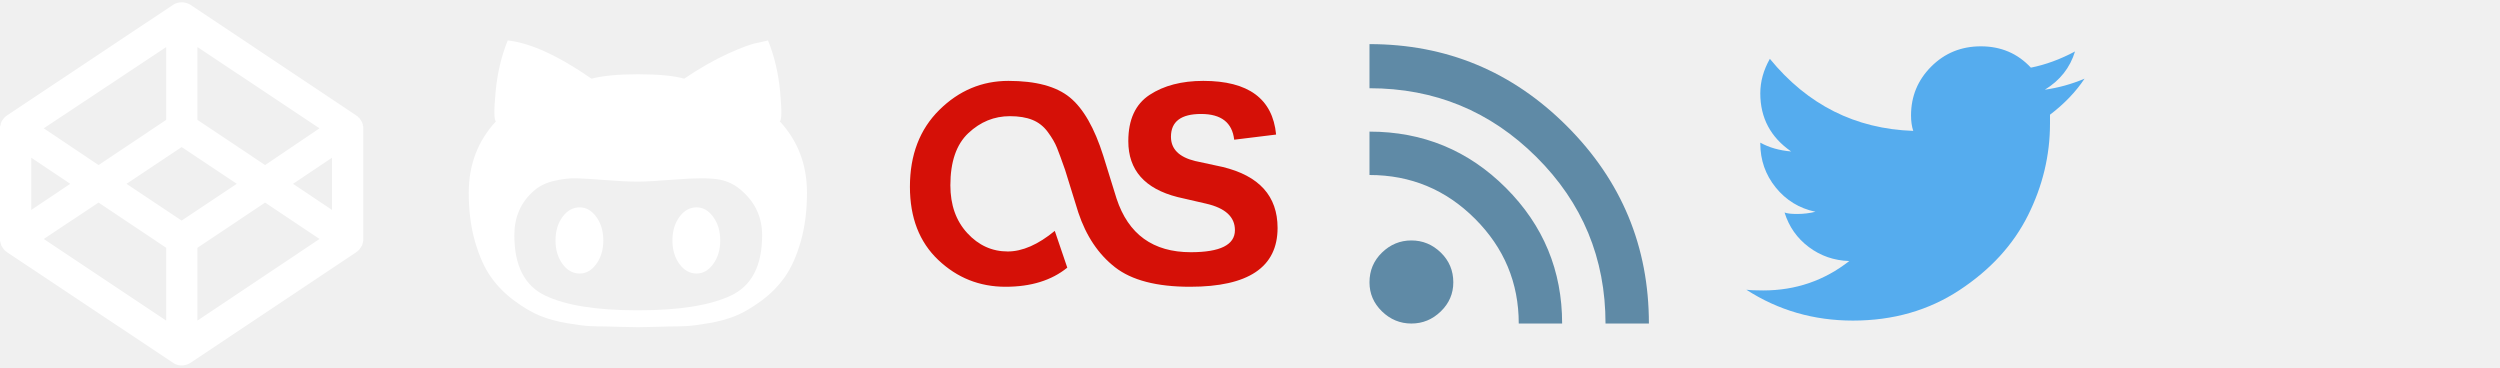
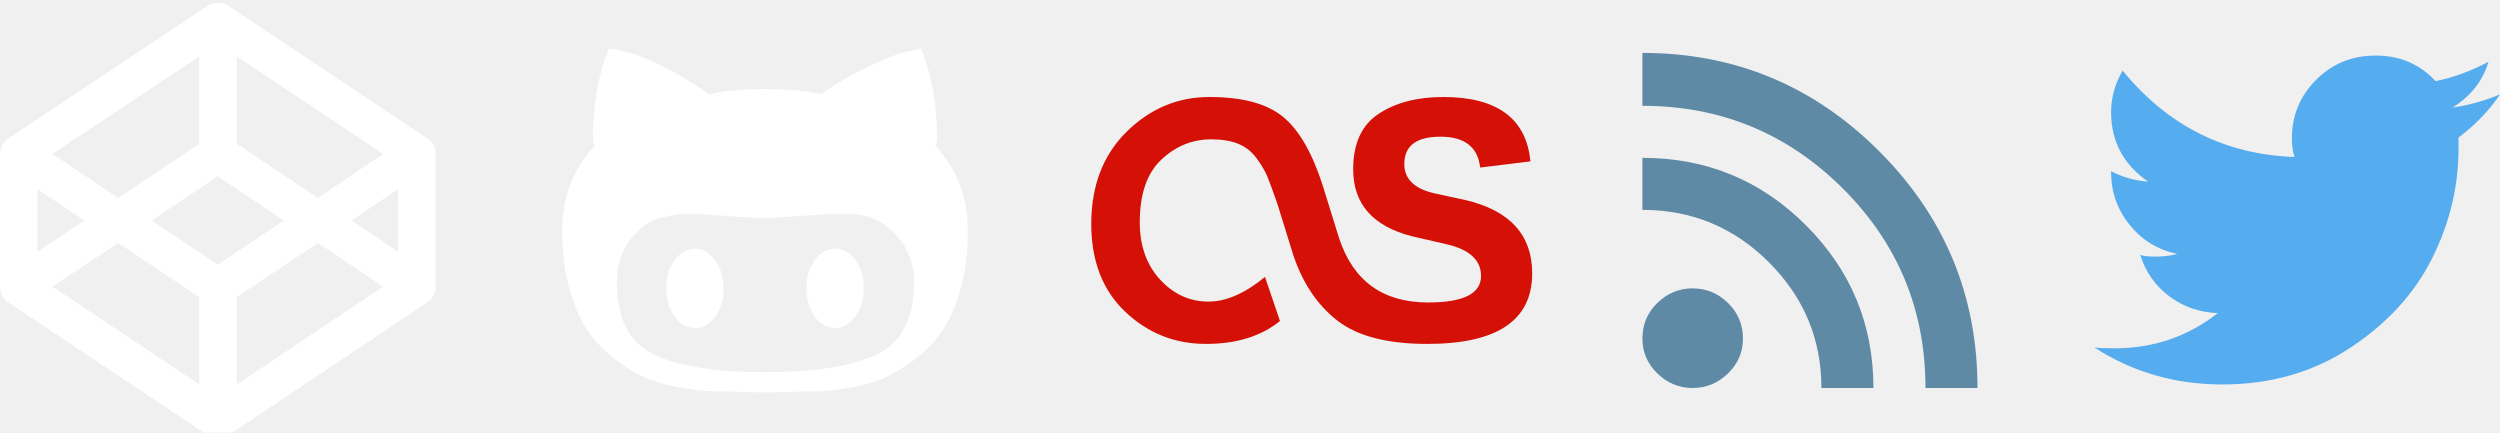
- <svg xmlns="http://www.w3.org/2000/svg" xmlns:xlink="http://www.w3.org/1999/xlink" width="272" height="40" viewBox="0 0 272 40">
-   <defs>
-     <g id="icon-codepen">
-       <path d="M39.52 13.76c0-0.040-0.040-0.040-0.040-0.080s0-0.080 0-0.16c-0.040 0-0.040-0.040-0.040-0.080s-0.040-0.080-0.040-0.12c0 0-0.040-0.040-0.040-0.080-0.040-0.040-0.040-0.080-0.080-0.12 0 0 0-0.040-0.040-0.080 0 0-0.040-0.040-0.080-0.080 0-0.040 0-0.040-0.040-0.080s-0.040-0.080-0.080-0.080-0.040-0.040-0.080-0.080-0.040-0.040-0.080-0.080c-0.040 0-0.040-0.040-0.080-0.040 0-0.040-0.040-0.040-0.040-0.040l-18.040-12.040c-0.6-0.36-1.32-0.36-1.88 0l-18.080 12.040c0 0 0 0-0.040 0.040 0 0-0.040 0.040-0.080 0.040 0 0.040-0.040 0.040-0.080 0.080s-0.040 0.040-0.080 0.080c0 0-0.040 0.040-0.080 0.080 0 0.040-0.040 0.040-0.040 0.080-0.040 0.040-0.080 0.080-0.080 0.080-0.040 0.040-0.040 0.080-0.040 0.080-0.040 0.040-0.040 0.080-0.080 0.12 0 0.040 0 0.080-0.040 0.080 0 0.040 0 0.080-0.040 0.12 0 0.040 0 0.080 0 0.080-0.040 0.080-0.040 0.12-0.040 0.16s0 0.040-0.040 0.080c0 0.080 0 0.16 0 0.2v12.040c0 0.080 0 0.16 0 0.24 0.040 0.040 0.040 0.040 0.040 0.080s0 0.080 0.040 0.12c0 0.040 0 0.080 0 0.080 0.040 0.040 0.040 0.12 0.040 0.16 0.040 0 0.040 0.040 0.040 0.080 0.040 0.040 0.040 0.080 0.080 0.080 0 0.040 0 0.080 0.040 0.080 0 0.040 0.040 0.080 0.080 0.12 0 0.040 0.040 0.040 0.040 0.080 0.040 0.040 0.080 0.040 0.080 0.080 0.040 0.040 0.040 0.040 0.080 0.080 0.040 0 0.080 0.040 0.080 0.080 0.040 0 0.080 0.040 0.080 0.040 0.040 0 0.040 0.040 0.040 0.040l18.080 12.040c0.28 0.2 0.6 0.28 0.92 0.28s0.64-0.080 0.96-0.28l18.040-12.040c0 0 0.040-0.040 0.040-0.040 0.040 0 0.040-0.040 0.080-0.040 0.040-0.040 0.040-0.080 0.080-0.080 0.040-0.040 0.040-0.040 0.080-0.080s0.040-0.040 0.080-0.080 0.040-0.040 0.040-0.080c0.040-0.040 0.080-0.080 0.080-0.12 0.040 0 0.040-0.040 0.040-0.080 0.040 0 0.040-0.040 0.080-0.080 0-0.040 0.040-0.080 0.040-0.080 0-0.040 0.040-0.12 0.040-0.16 0 0 0-0.040 0.040-0.080 0-0.040 0-0.080 0-0.12s0.040-0.040 0.040-0.080c0-0.080 0-0.16 0-0.24v-12.040c0-0.040 0-0.12 0-0.2zM21.48 5.12l13.28 8.84-5.92 4-7.36-4.92v-7.92zM18.080 5.12v7.92l-7.36 4.92-5.96-4 13.32-8.84zM3.4 17.16l4.24 2.84-4.24 2.84v-5.68zM18.080 34.88l-13.32-8.88 5.96-3.96 7.36 4.92v7.92zM19.76 24l-6-4 6-4 6 4-6 4zM21.48 34.88v-7.92l7.36-4.92 5.92 3.96-13.28 8.88zM36.12 22.84l-4.24-2.84 4.24-2.84v5.68z" fill="#FFFFFF" />
-     </g>
-     <g id="icon-github">
-       <path d="M24.8 22.56q1.040 0 1.8 1.040t0.76 2.56-0.76 2.56-1.8 1.040q-1.12 0-1.88-1.040t-0.76-2.56 0.76-2.56 1.88-1.040zM33.84 13.2q2.96 3.2 2.96 7.76 0 2.96-0.68 5.32t-1.72 3.84-2.56 2.6-2.8 1.64-2.92 0.8-2.48 0.32-1.8 0.040q-0.24 0-1.44 0.040t-2 0.040-2-0.040-1.44-0.040q-0.96 0-1.8-0.040t-2.48-0.32-2.92-0.8-2.8-1.64-2.56-2.6-1.72-3.84-0.68-5.32q0-4.56 2.96-7.76-0.32-0.16-0.040-3.2t1.32-5.6q3.68 0.4 9.12 4.16 1.84-0.48 5.040-0.48 3.36 0 5.040 0.48 2.48-1.68 4.76-2.72t3.32-1.2l1.040-0.24q1.040 2.56 1.32 5.6t-0.040 3.2zM18.48 33.76q6.64 0 10.040-1.6t3.4-6.56q0-2.88-2.16-4.8-1.12-1.040-2.6-1.28t-4.52 0-4.16 0.24h-0.16q-1.28 0-3.32-0.16t-3.2-0.2-2.52 0.28-2.24 1.12q-2.080 1.84-2.080 4.8 0 4.96 3.36 6.56t10 1.6h0.16zM12.080 22.56q1.040 0 1.8 1.040t0.76 2.56-0.76 2.56-1.8 1.040q-1.12 0-1.88-1.040t-0.76-2.56 0.76-2.56 1.88-1.040z" fill="#FFFFFF" />
-     </g>
-     <g id="icon-lastfm">
-       <path d="M15.76 25.12l1.36 4q-2.56 2.080-6.72 2.080-4.24 0-7.32-2.92t-3.080-7.96q0-5.2 3.2-8.36t7.52-3.16q4.48 0 6.68 1.8t3.64 6.36l1.44 4.64q1.92 5.84 8.080 5.84 4.8 0 4.8-2.4 0-2.16-3.12-2.88l-3.12-0.72q-5.36-1.36-5.36-6.080 0-3.52 2.32-5.040t5.84-1.52q7.36 0 7.92 5.84l-4.56 0.56q-0.32-2.8-3.6-2.8t-3.28 2.48q0 2 2.64 2.64l2.96 0.64q6 1.44 6 6.64 0 6.4-9.52 6.4-5.44 0-8.16-2.12t-4-5.96l-1.44-4.64q-0.56-1.6-0.88-2.4t-1-1.72-1.68-1.32-2.44-0.4q-2.56 0-4.52 1.84t-1.96 5.68q0 3.2 1.84 5.2t4.4 2q2.4 0 5.12-2.24z" fill="#D51007" />
-     </g>
-     <g id="icon-rss">
-       <path d="M0 4.8q12.56 0 21.48 8.92t8.92 21.48h-4.72q0-10.64-7.52-18.12t-18.16-7.48v-4.8zM0 14.32q8.72 0 14.84 6.12t6.12 14.76h-4.72q0-6.64-4.76-11.4t-11.48-4.76v-4.72zM4.56 26.16q1.84 0 3.2 1.32t1.36 3.24q0 1.84-1.36 3.16t-3.2 1.32-3.2-1.32-1.36-3.16q0-1.92 1.36-3.24t3.2-1.32z" fill="#5F8AA6" />
-     </g>
-     <g id="icon-twitter">
-       <path d="M36.8 8.56q-1.44 2.16-3.76 3.92v0.96q0 5.2-2.4 10t-7.44 8.12-11.6 3.32q-6.4 0-11.6-3.36 0.56 0.080 1.84 0.080 5.28 0 9.36-3.2-2.48-0.080-4.4-1.52t-2.64-3.76q0.4 0.16 1.36 0.16 1.040 0 2-0.24-2.64-0.56-4.32-2.64t-1.68-4.8v-0.080q1.44 0.8 3.36 0.96-3.36-2.32-3.36-6.32 0-1.92 1.040-3.76 6.16 7.52 15.6 7.84-0.24-0.72-0.24-1.68 0-3.12 2.2-5.32t5.4-2.2q3.28 0 5.44 2.32 2.4-0.48 4.8-1.76-0.8 2.64-3.28 4.16 2.24-0.32 4.32-1.2z" fill="#55ACEE" />
-     </g>
-   </defs>
-   <g>
-     <use xlink:href="#icon-codepen" transform="translate(0 0)" />
-     <use xlink:href="#icon-github" transform="translate(51 0)" />
-     <use xlink:href="#icon-lastfm" transform="translate(99 0)" />
-     <use xlink:href="#icon-rss" transform="translate(149 0)" />
-     <use xlink:href="#icon-twitter" transform="translate(190 0)" />
-   </g>
+ <svg xmlns="http://www.w3.org/2000/svg" xmlns:xlink="http://www.w3.org/1999/xlink">
+   <symbol id="codepen" viewbox="0 0 41 40">
+     <path d="M39.52 13.76c0-0.040-0.040-0.040-0.040-0.080s0-0.080 0-0.16c-0.040 0-0.040-0.040-0.040-0.080s-0.040-0.080-0.040-0.12c0 0-0.040-0.040-0.040-0.080-0.040-0.040-0.040-0.080-0.080-0.12 0 0 0-0.040-0.040-0.080 0 0-0.040-0.040-0.080-0.080 0-0.040 0-0.040-0.040-0.080s-0.040-0.080-0.080-0.080-0.040-0.040-0.080-0.080-0.040-0.040-0.080-0.080c-0.040 0-0.040-0.040-0.080-0.040 0-0.040-0.040-0.040-0.040-0.040l-18.040-12.040c-0.6-0.36-1.32-0.36-1.88 0l-18.080 12.040c0 0 0 0-0.040 0.040 0 0-0.040 0.040-0.080 0.040 0 0.040-0.040 0.040-0.080 0.080s-0.040 0.040-0.080 0.080c0 0-0.040 0.040-0.080 0.080 0 0.040-0.040 0.040-0.040 0.080-0.040 0.040-0.080 0.080-0.080 0.080-0.040 0.040-0.040 0.080-0.040 0.080-0.040 0.040-0.040 0.080-0.080 0.12 0 0.040 0 0.080-0.040 0.080 0 0.040 0 0.080-0.040 0.12 0 0.040 0 0.080 0 0.080-0.040 0.080-0.040 0.12-0.040 0.16s0 0.040-0.040 0.080c0 0.080 0 0.16 0 0.2v12.040c0 0.080 0 0.16 0 0.24 0.040 0.040 0.040 0.040 0.040 0.080s0 0.080 0.040 0.12c0 0.040 0 0.080 0 0.080 0.040 0.040 0.040 0.12 0.040 0.16 0.040 0 0.040 0.040 0.040 0.080 0.040 0.040 0.040 0.080 0.080 0.080 0 0.040 0 0.080 0.040 0.080 0 0.040 0.040 0.080 0.080 0.12 0 0.040 0.040 0.040 0.040 0.080 0.040 0.040 0.080 0.040 0.080 0.080 0.040 0.040 0.040 0.040 0.080 0.080 0.040 0 0.080 0.040 0.080 0.080 0.040 0 0.080 0.040 0.080 0.040 0.040 0 0.040 0.040 0.040 0.040l18.080 12.040c0.28 0.2 0.6 0.28 0.92 0.28s0.64-0.080 0.96-0.28l18.040-12.040c0 0 0.040-0.040 0.040-0.040 0.040 0 0.040-0.040 0.080-0.040 0.040-0.040 0.040-0.080 0.080-0.080 0.040-0.040 0.040-0.040 0.080-0.080s0.040-0.040 0.080-0.080 0.040-0.040 0.040-0.080c0.040-0.040 0.080-0.080 0.080-0.12 0.040 0 0.040-0.040 0.040-0.080 0.040 0 0.040-0.040 0.080-0.080 0-0.040 0.040-0.080 0.040-0.080 0-0.040 0.040-0.12 0.040-0.16 0 0 0-0.040 0.040-0.080 0-0.040 0-0.080 0-0.12s0.040-0.040 0.040-0.080c0-0.080 0-0.16 0-0.24v-12.040c0-0.040 0-0.12 0-0.2zM21.48 5.12l13.28 8.84-5.92 4-7.36-4.92v-7.92zM18.080 5.12v7.92l-7.36 4.92-5.96-4 13.32-8.84zM3.4 17.16l4.24 2.84-4.24 2.84v-5.68zM18.080 34.88l-13.32-8.88 5.96-3.96 7.36 4.92v7.92zM19.76 24l-6-4 6-4 6 4-6 4zM21.48 34.88v-7.92l7.36-4.92 5.92 3.96-13.28 8.88zM36.12 22.84l-4.24-2.84 4.24-2.84v5.68z" fill="#FFFFFF" />
+   </symbol>
+   <symbol id="github" viewbox="0 0 38 40">
+     <path d="M24.8 22.56q1.040 0 1.8 1.040t0.76 2.56-0.76 2.56-1.8 1.040q-1.12 0-1.88-1.040t-0.76-2.56 0.76-2.56 1.88-1.040zM33.84 13.2q2.96 3.2 2.96 7.76 0 2.96-0.68 5.32t-1.72 3.84-2.56 2.6-2.8 1.64-2.92 0.8-2.48 0.32-1.8 0.040q-0.24 0-1.44 0.040t-2 0.040-2-0.040-1.44-0.040q-0.96 0-1.8-0.040t-2.48-0.32-2.92-0.8-2.8-1.64-2.56-2.6-1.72-3.84-0.68-5.32q0-4.56 2.96-7.76-0.32-0.16-0.040-3.2t1.32-5.6q3.68 0.4 9.12 4.16 1.84-0.48 5.040-0.48 3.36 0 5.040 0.48 2.48-1.68 4.76-2.72t3.32-1.2l1.040-0.24q1.040 2.56 1.32 5.6t-0.040 3.2zM18.48 33.76q6.64 0 10.040-1.6t3.4-6.56q0-2.88-2.16-4.8-1.12-1.040-2.6-1.28t-4.52 0-4.16 0.24h-0.16q-1.28 0-3.32-0.16t-3.2-0.2-2.52 0.28-2.24 1.12q-2.080 1.84-2.080 4.8 0 4.96 3.36 6.56t10 1.6h0.16zM12.080 22.56q1.040 0 1.8 1.040t0.76 2.56-0.76 2.56-1.8 1.040q-1.12 0-1.88-1.040t-0.76-2.56 0.76-2.56 1.88-1.040z" fill="#FFFFFF" />
+   </symbol>
+   <symbol id="lastfm" viewbox="0 0 40 40">
+     <path d="M15.76 25.12l1.36 4q-2.56 2.080-6.72 2.080-4.24 0-7.32-2.92t-3.080-7.96q0-5.2 3.2-8.36t7.52-3.16q4.48 0 6.68 1.8t3.64 6.36l1.44 4.64q1.92 5.84 8.080 5.84 4.8 0 4.8-2.4 0-2.16-3.12-2.88l-3.12-0.72q-5.36-1.36-5.36-6.080 0-3.52 2.32-5.040t5.84-1.52q7.36 0 7.92 5.84l-4.56 0.56q-0.32-2.8-3.6-2.8t-3.28 2.48q0 2 2.64 2.64l2.96 0.64q6 1.44 6 6.64 0 6.4-9.52 6.4-5.44 0-8.16-2.12t-4-5.96l-1.44-4.64q-0.56-1.6-0.88-2.4t-1-1.72-1.68-1.32-2.44-0.4q-2.56 0-4.52 1.84t-1.96 5.68q0 3.2 1.84 5.2t4.4 2q2.4 0 5.12-2.24z" fill="#D51007" />
+   </symbol>
+   <symbol id="rss" viewbox="0 0 31 40">
+     <path d="M0 4.8q12.56 0 21.48 8.92t8.92 21.48h-4.72q0-10.64-7.52-18.12t-18.16-7.48v-4.8zM0 14.32q8.72 0 14.84 6.12t6.12 14.76h-4.72q0-6.64-4.76-11.4t-11.48-4.76v-4.72zM4.56 26.16q1.84 0 3.2 1.32t1.36 3.24q0 1.84-1.36 3.16t-3.2 1.32-3.2-1.32-1.36-3.16q0-1.92 1.36-3.24t3.2-1.32z" fill="#5F8AA6" />
+   </symbol>
+   <symbol id="twitter" viewbox="0 0 37 40">
+     <path d="M36.8 8.56q-1.44 2.16-3.76 3.92v0.96q0 5.2-2.4 10t-7.44 8.12-11.6 3.32q-6.4 0-11.6-3.36 0.56 0.080 1.84 0.080 5.28 0 9.36-3.2-2.48-0.080-4.4-1.52t-2.64-3.76q0.4 0.16 1.36 0.16 1.040 0 2-0.24-2.64-0.56-4.32-2.64t-1.68-4.8v-0.080q1.44 0.8 3.36 0.96-3.36-2.32-3.36-6.32 0-1.92 1.040-3.76 6.16 7.52 15.6 7.84-0.24-0.72-0.24-1.68 0-3.12 2.2-5.32t5.4-2.2q3.28 0 5.44 2.32 2.4-0.48 4.8-1.76-0.8 2.64-3.28 4.16 2.24-0.32 4.32-1.2z" fill="#55ACEE" />
+   </symbol>
+   <use xlink:href="#codepen" />
+   <use xlink:href="#github" transform="translate(51 0)" />
+   <use xlink:href="#lastfm" transform="translate(99 0)" />
+   <use xlink:href="#rss" transform="translate(149 0)" />
+   <use xlink:href="#twitter" transform="translate(190 0)" />
</svg>
